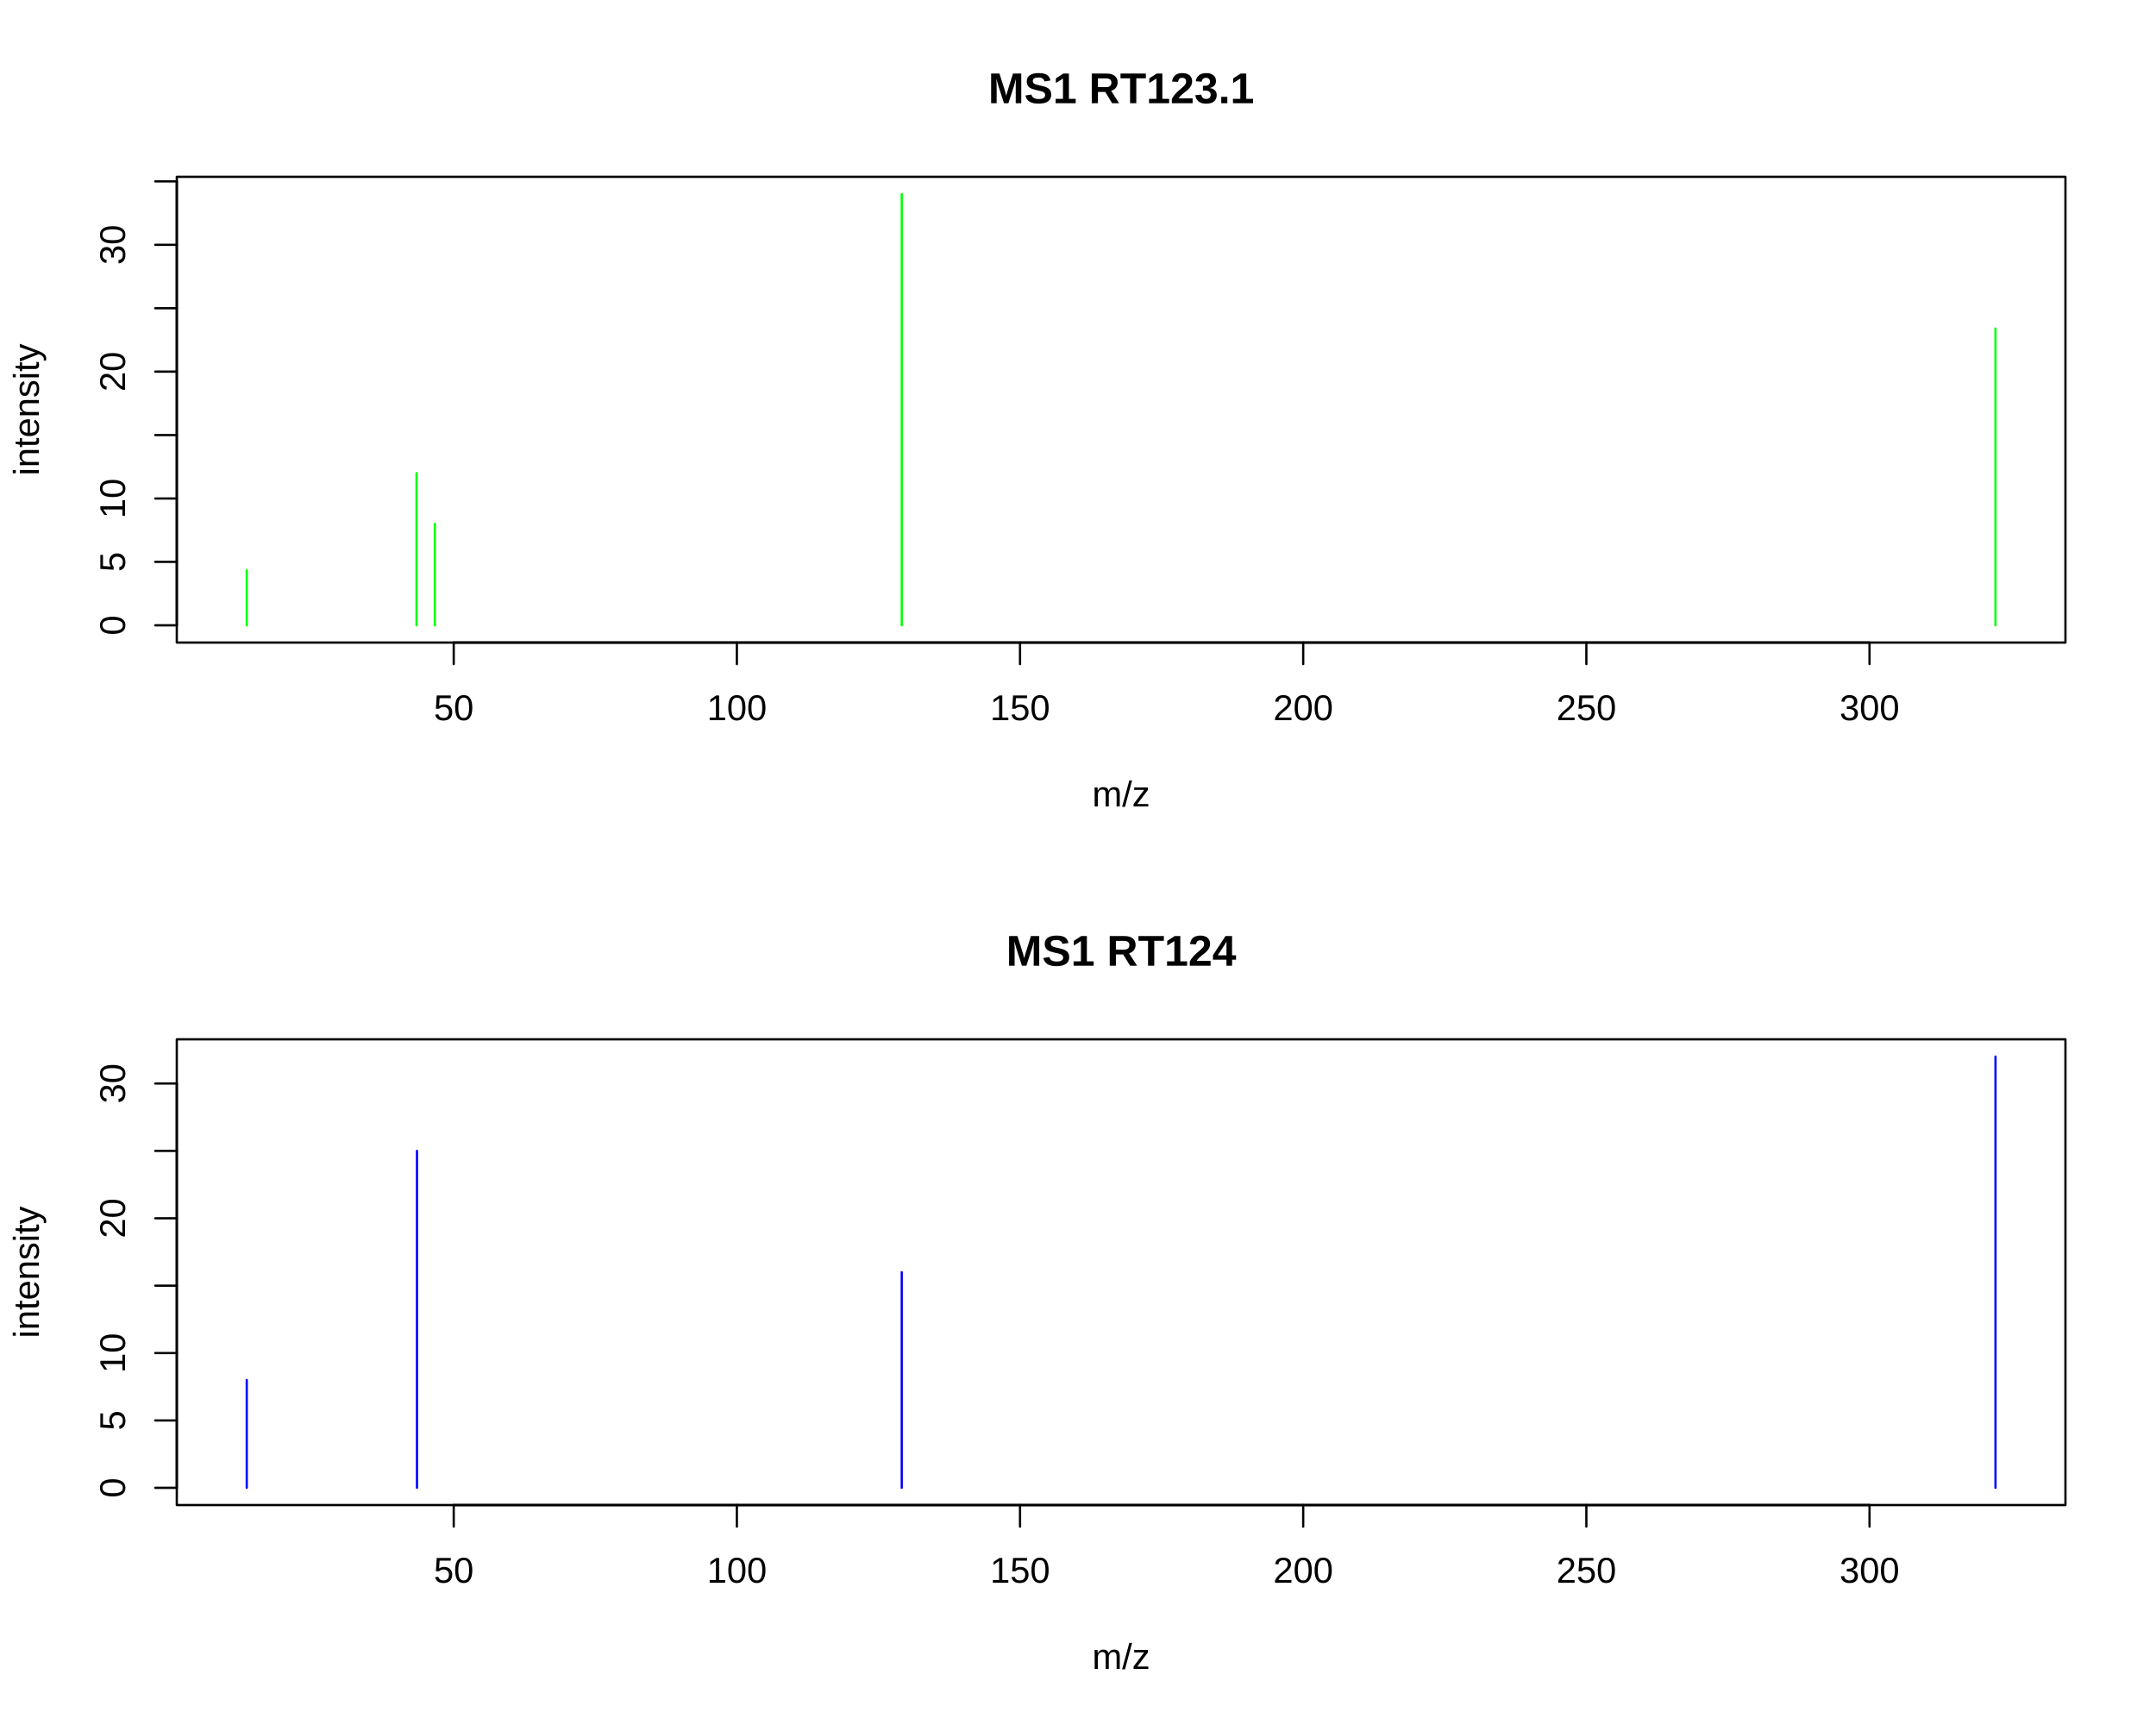
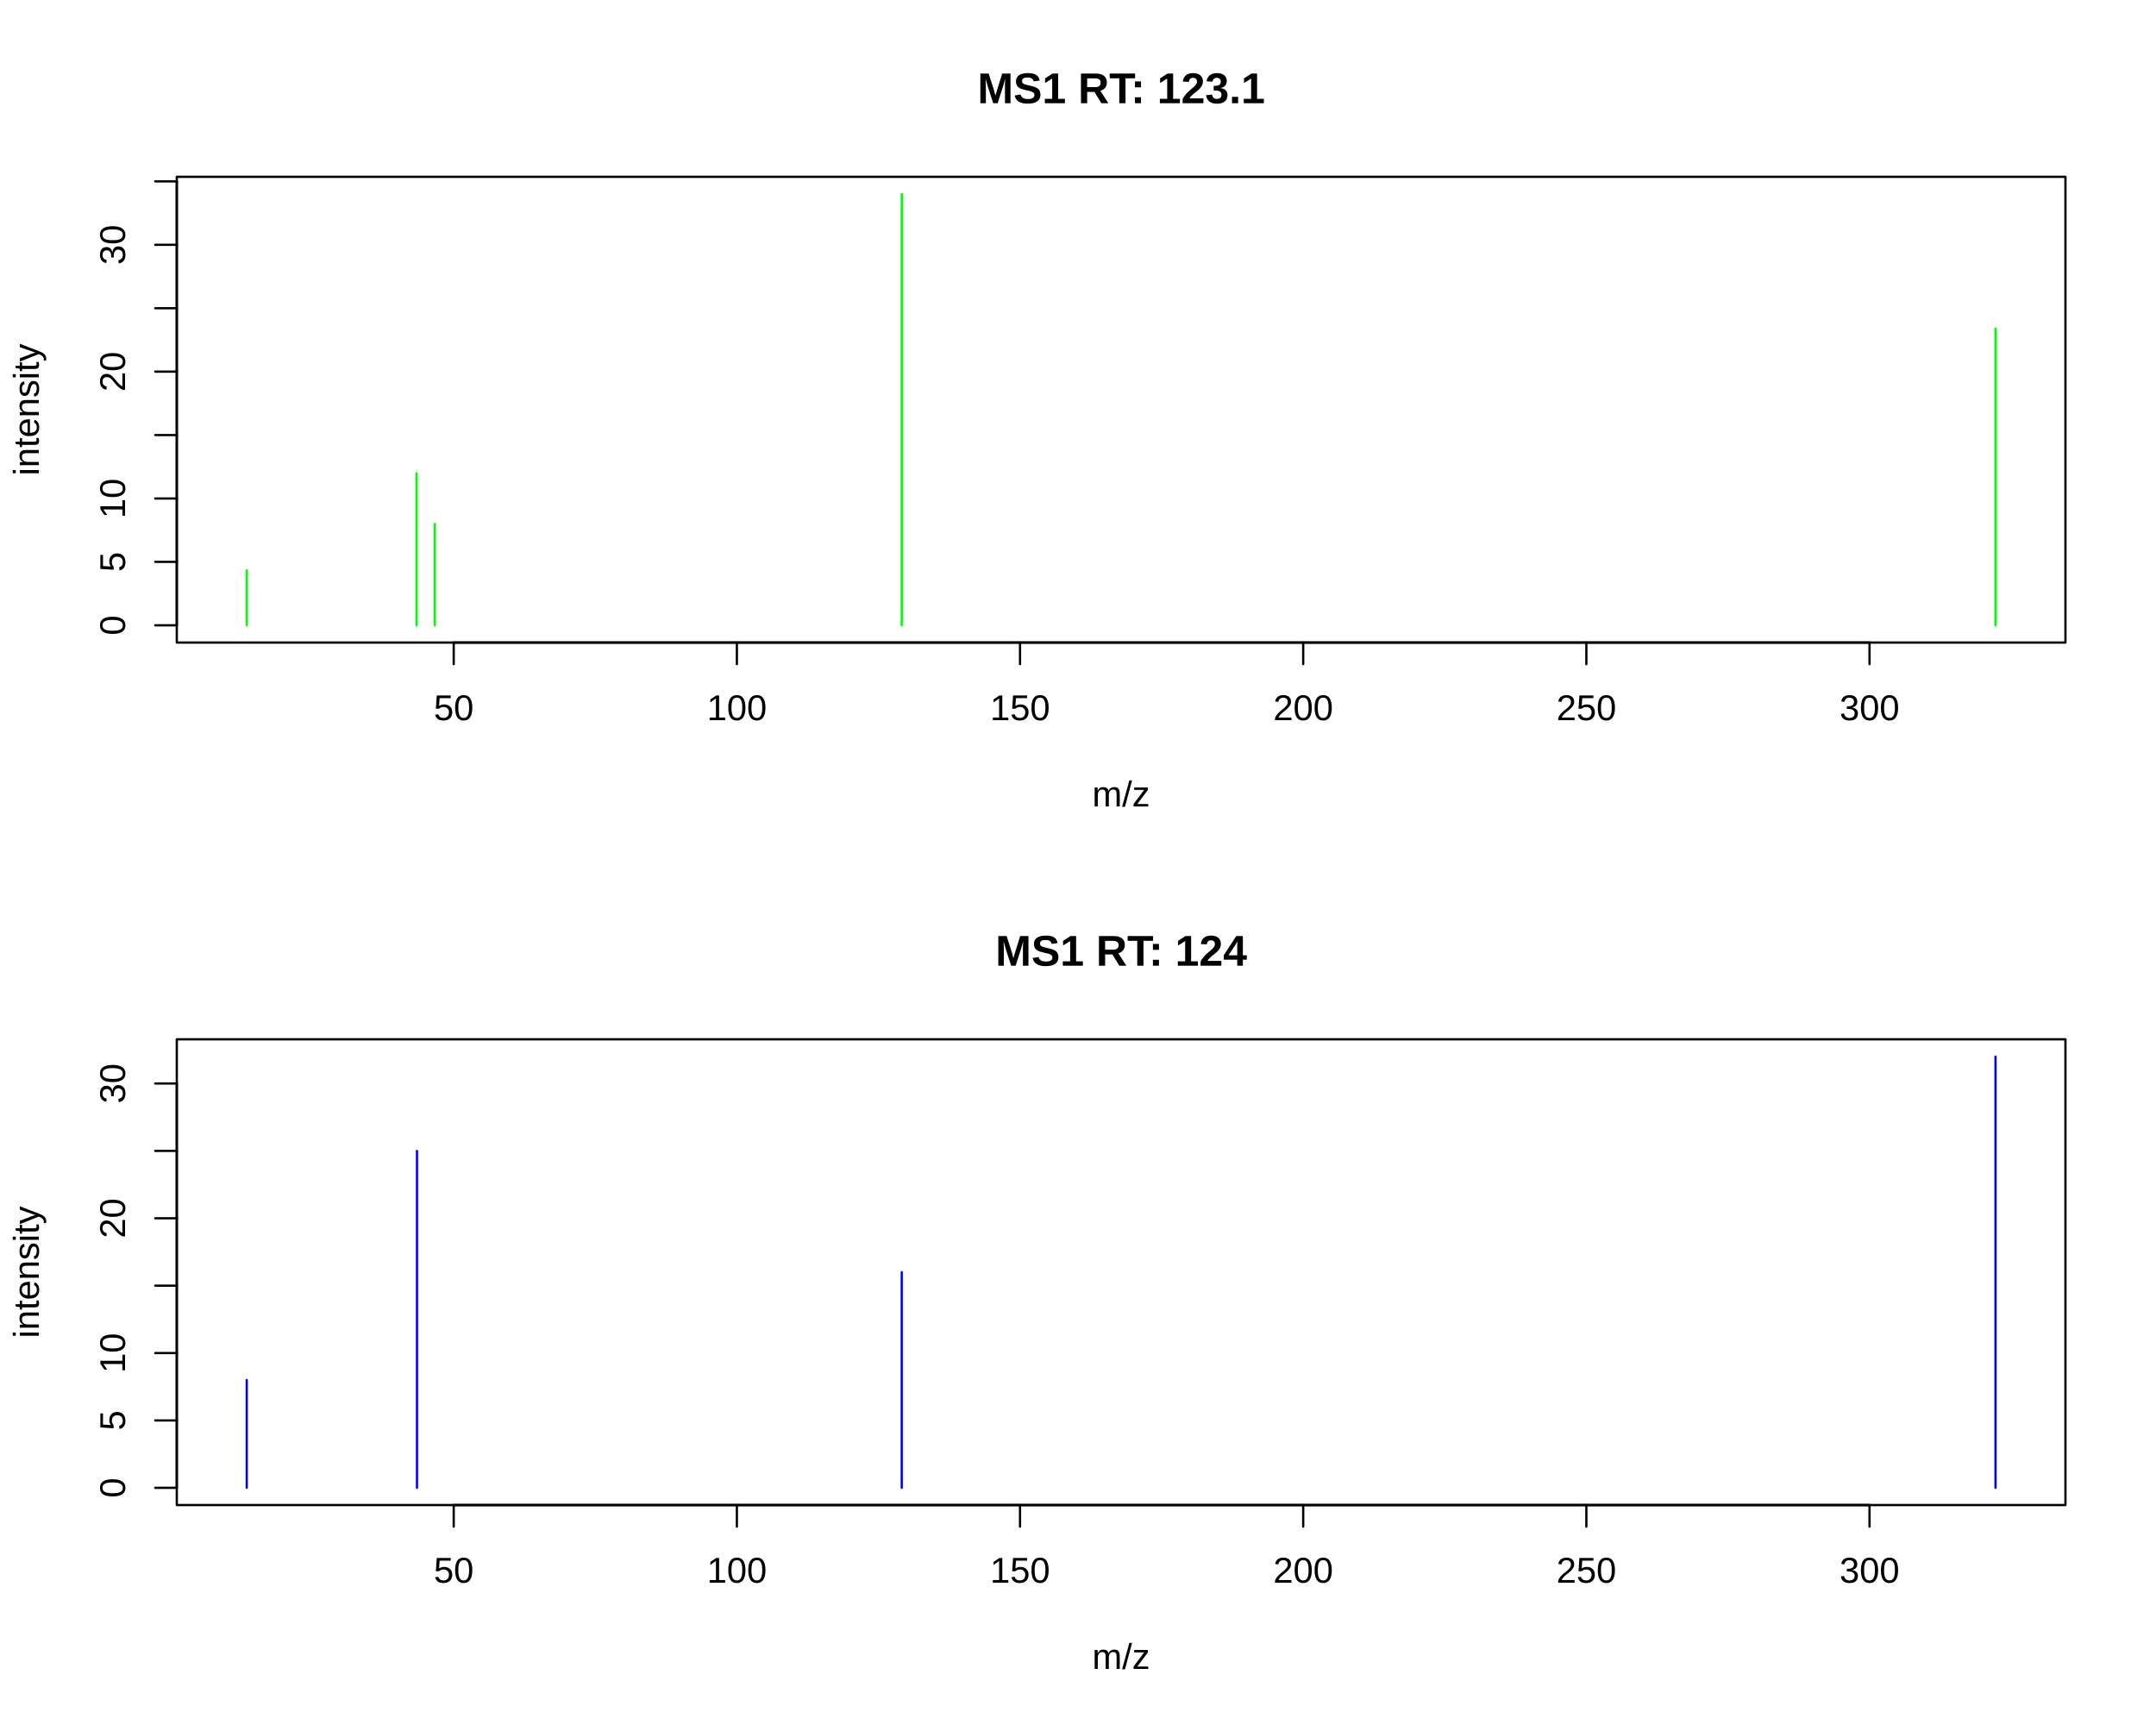
<svg xmlns="http://www.w3.org/2000/svg" viewBox="0 0 720.00 576.00">
  <defs>
    <style type="text/css">
    line, polyline, polygon, path, rect, circle {
      fill: none;
      stroke: #000000;
      stroke-linecap: round;
      stroke-linejoin: round;
      stroke-miterlimit: 10.00;
    }
  </style>
  </defs>
  <rect width="100%" height="100%" style="stroke: none; fill: #FFFFFF;" />
  <line x1="151.52" y1="214.56" x2="624.33" y2="214.56" style="stroke-width: 0.75;" />
  <line x1="151.52" y1="214.56" x2="151.52" y2="221.76" style="stroke-width: 0.75;" />
  <line x1="246.08" y1="214.56" x2="246.08" y2="221.76" style="stroke-width: 0.75;" />
  <line x1="340.64" y1="214.56" x2="340.64" y2="221.76" style="stroke-width: 0.75;" />
  <line x1="435.21" y1="214.56" x2="435.21" y2="221.76" style="stroke-width: 0.75;" />
  <line x1="529.77" y1="214.56" x2="529.77" y2="221.76" style="stroke-width: 0.75;" />
  <line x1="624.33" y1="214.56" x2="624.33" y2="221.76" style="stroke-width: 0.75;" />
  <text x="144.85" y="240.48" style="font-size: 12.00px; font-family: Liberation Sans;" textLength="13.34px" lengthAdjust="spacingAndGlyphs">50</text>
  <text x="236.07" y="240.48" style="font-size: 12.00px; font-family: Liberation Sans;" textLength="20.02px" lengthAdjust="spacingAndGlyphs">100</text>
  <text x="330.64" y="240.48" style="font-size: 12.00px; font-family: Liberation Sans;" textLength="20.02px" lengthAdjust="spacingAndGlyphs">150</text>
  <text x="425.20" y="240.48" style="font-size: 12.00px; font-family: Liberation Sans;" textLength="20.02px" lengthAdjust="spacingAndGlyphs">200</text>
  <text x="519.76" y="240.48" style="font-size: 12.00px; font-family: Liberation Sans;" textLength="20.02px" lengthAdjust="spacingAndGlyphs">250</text>
  <text x="614.32" y="240.48" style="font-size: 12.00px; font-family: Liberation Sans;" textLength="20.02px" lengthAdjust="spacingAndGlyphs">300</text>
  <line x1="59.04" y1="208.80" x2="59.04" y2="60.56" style="stroke-width: 0.75;" />
  <line x1="59.04" y1="208.80" x2="51.84" y2="208.80" style="stroke-width: 0.75;" />
  <line x1="59.04" y1="187.62" x2="51.84" y2="187.62" style="stroke-width: 0.75;" />
  <line x1="59.04" y1="166.45" x2="51.84" y2="166.45" style="stroke-width: 0.75;" />
  <line x1="59.04" y1="145.27" x2="51.84" y2="145.27" style="stroke-width: 0.75;" />
  <line x1="59.04" y1="124.09" x2="51.84" y2="124.09" style="stroke-width: 0.75;" />
  <line x1="59.04" y1="102.92" x2="51.84" y2="102.92" style="stroke-width: 0.75;" />
  <line x1="59.04" y1="81.74" x2="51.84" y2="81.74" style="stroke-width: 0.75;" />
  <line x1="59.04" y1="60.56" x2="51.84" y2="60.56" style="stroke-width: 0.75;" />
  <text transform="translate(41.76,212.14) rotate(-90)" style="font-size: 12.00px; font-family: Liberation Sans;" textLength="6.67px" lengthAdjust="spacingAndGlyphs">0</text>
  <text transform="translate(41.76,190.96) rotate(-90)" style="font-size: 12.00px; font-family: Liberation Sans;" textLength="6.67px" lengthAdjust="spacingAndGlyphs">5</text>
  <text transform="translate(41.76,173.12) rotate(-90)" style="font-size: 12.00px; font-family: Liberation Sans;" textLength="13.34px" lengthAdjust="spacingAndGlyphs">10</text>
  <text transform="translate(41.76,130.77) rotate(-90)" style="font-size: 12.00px; font-family: Liberation Sans;" textLength="13.34px" lengthAdjust="spacingAndGlyphs">20</text>
  <text transform="translate(41.76,88.41) rotate(-90)" style="font-size: 12.00px; font-family: Liberation Sans;" textLength="13.34px" lengthAdjust="spacingAndGlyphs">30</text>
  <polyline points="59.04,214.56 689.76,214.56 689.76,59.04 59.04,59.04 59.04,214.56 " style="stroke-width: 0.75;" />
  <defs>
    <clipPath id="cpMC4wMHw3MjAuMDB8Mjg4LjAwfDAuMDA=">
      <rect x="0.00" y="0.00" width="720.00" height="288.00" />
    </clipPath>
  </defs>
  <g clip-path="url(#cpMC4wMHw3MjAuMDB8Mjg4LjAwfDAuMDA=)">
-     <text x="330.02" y="34.47" style="font-size: 14.40px; font-weight: bold; font-family: Liberation Sans;" textLength="88.77px" lengthAdjust="spacingAndGlyphs">MS1 RT123.1</text>
+     <text x="326.42" y="34.47" style="font-size: 14.40px; font-weight: bold; font-family: Liberation Sans;" textLength="95.97px" lengthAdjust="spacingAndGlyphs">MS1 RT: 123.1</text>
  </g>
  <g clip-path="url(#cpMC4wMHw3MjAuMDB8Mjg4LjAwfDAuMDA=)">
    <text x="364.74" y="269.28" style="font-size: 12.00px; font-family: Liberation Sans;" textLength="19.33px" lengthAdjust="spacingAndGlyphs">m/z</text>
  </g>
  <g clip-path="url(#cpMC4wMHw3MjAuMDB8Mjg4LjAwfDAuMDA=)">
    <text transform="translate(12.96,158.81) rotate(-90)" style="font-size: 12.00px; font-family: Liberation Sans;" textLength="44.02px" lengthAdjust="spacingAndGlyphs">intensity</text>
  </g>
  <defs>
    <clipPath id="cpNTkuMDR8Njg5Ljc2fDIxNC41Nnw1OS4wNA==">
      <rect x="59.04" y="59.04" width="630.72" height="155.52" />
    </clipPath>
  </defs>
  <line x1="82.40" y1="208.80" x2="82.40" y2="190.41" style="stroke-width: 0.75; stroke: #00FF00;" clip-path="url(#cpNTkuMDR8Njg5Ljc2fDIxNC41Nnw1OS4wNA==)" />
  <line x1="139.10" y1="208.80" x2="139.10" y2="157.98" style="stroke-width: 0.75; stroke: #00FF00;" clip-path="url(#cpNTkuMDR8Njg5Ljc2fDIxNC41Nnw1OS4wNA==)" />
  <line x1="145.21" y1="208.80" x2="145.21" y2="174.92" style="stroke-width: 0.75; stroke: #00FF00;" clip-path="url(#cpNTkuMDR8Njg5Ljc2fDIxNC41Nnw1OS4wNA==)" />
  <line x1="301.14" y1="208.80" x2="301.14" y2="64.80" style="stroke-width: 0.75; stroke: #00FF00;" clip-path="url(#cpNTkuMDR8Njg5Ljc2fDIxNC41Nnw1OS4wNA==)" />
  <line x1="666.40" y1="208.80" x2="666.40" y2="109.69" style="stroke-width: 0.75; stroke: #00FF00;" clip-path="url(#cpNTkuMDR8Njg5Ljc2fDIxNC41Nnw1OS4wNA==)" />
  <defs>
    <clipPath id="cpNTkuMDR8Njg5Ljc2fDUwMi41NnwzNDcuMDQ=">
      <rect x="59.04" y="347.04" width="630.72" height="155.52" />
    </clipPath>
  </defs>
  <defs>
    <clipPath id="cpMC4wMHw3MjAuMDB8NTc2LjAwfDAuMDA=">
      <rect x="0.00" y="0.00" width="720.00" height="576.00" />
    </clipPath>
  </defs>
  <line x1="151.52" y1="502.56" x2="624.33" y2="502.56" style="stroke-width: 0.75;" clip-path="url(#cpMC4wMHw3MjAuMDB8NTc2LjAwfDAuMDA=)" />
  <line x1="151.52" y1="502.56" x2="151.52" y2="509.76" style="stroke-width: 0.75;" clip-path="url(#cpMC4wMHw3MjAuMDB8NTc2LjAwfDAuMDA=)" />
  <line x1="246.08" y1="502.56" x2="246.08" y2="509.76" style="stroke-width: 0.75;" clip-path="url(#cpMC4wMHw3MjAuMDB8NTc2LjAwfDAuMDA=)" />
  <line x1="340.64" y1="502.56" x2="340.64" y2="509.76" style="stroke-width: 0.75;" clip-path="url(#cpMC4wMHw3MjAuMDB8NTc2LjAwfDAuMDA=)" />
  <line x1="435.21" y1="502.56" x2="435.21" y2="509.76" style="stroke-width: 0.75;" clip-path="url(#cpMC4wMHw3MjAuMDB8NTc2LjAwfDAuMDA=)" />
  <line x1="529.77" y1="502.56" x2="529.77" y2="509.76" style="stroke-width: 0.75;" clip-path="url(#cpMC4wMHw3MjAuMDB8NTc2LjAwfDAuMDA=)" />
  <line x1="624.33" y1="502.56" x2="624.33" y2="509.76" style="stroke-width: 0.75;" clip-path="url(#cpMC4wMHw3MjAuMDB8NTc2LjAwfDAuMDA=)" />
  <g clip-path="url(#cpMC4wMHw3MjAuMDB8NTc2LjAwfDAuMDA=)">
    <text x="144.85" y="528.48" style="font-size: 12.00px; font-family: Liberation Sans;" textLength="13.34px" lengthAdjust="spacingAndGlyphs">50</text>
  </g>
  <g clip-path="url(#cpMC4wMHw3MjAuMDB8NTc2LjAwfDAuMDA=)">
    <text x="236.07" y="528.48" style="font-size: 12.00px; font-family: Liberation Sans;" textLength="20.02px" lengthAdjust="spacingAndGlyphs">100</text>
  </g>
  <g clip-path="url(#cpMC4wMHw3MjAuMDB8NTc2LjAwfDAuMDA=)">
    <text x="330.64" y="528.48" style="font-size: 12.00px; font-family: Liberation Sans;" textLength="20.02px" lengthAdjust="spacingAndGlyphs">150</text>
  </g>
  <g clip-path="url(#cpMC4wMHw3MjAuMDB8NTc2LjAwfDAuMDA=)">
    <text x="425.20" y="528.48" style="font-size: 12.00px; font-family: Liberation Sans;" textLength="20.02px" lengthAdjust="spacingAndGlyphs">200</text>
  </g>
  <g clip-path="url(#cpMC4wMHw3MjAuMDB8NTc2LjAwfDAuMDA=)">
    <text x="519.76" y="528.48" style="font-size: 12.00px; font-family: Liberation Sans;" textLength="20.02px" lengthAdjust="spacingAndGlyphs">250</text>
  </g>
  <g clip-path="url(#cpMC4wMHw3MjAuMDB8NTc2LjAwfDAuMDA=)">
    <text x="614.32" y="528.48" style="font-size: 12.00px; font-family: Liberation Sans;" textLength="20.02px" lengthAdjust="spacingAndGlyphs">300</text>
  </g>
  <line x1="59.04" y1="496.80" x2="59.04" y2="361.80" style="stroke-width: 0.75;" clip-path="url(#cpMC4wMHw3MjAuMDB8NTc2LjAwfDAuMDA=)" />
  <line x1="59.04" y1="496.80" x2="51.84" y2="496.80" style="stroke-width: 0.75;" clip-path="url(#cpMC4wMHw3MjAuMDB8NTc2LjAwfDAuMDA=)" />
  <line x1="59.04" y1="474.30" x2="51.84" y2="474.30" style="stroke-width: 0.75;" clip-path="url(#cpMC4wMHw3MjAuMDB8NTc2LjAwfDAuMDA=)" />
  <line x1="59.04" y1="451.80" x2="51.84" y2="451.80" style="stroke-width: 0.75;" clip-path="url(#cpMC4wMHw3MjAuMDB8NTc2LjAwfDAuMDA=)" />
  <line x1="59.04" y1="429.30" x2="51.84" y2="429.30" style="stroke-width: 0.75;" clip-path="url(#cpMC4wMHw3MjAuMDB8NTc2LjAwfDAuMDA=)" />
  <line x1="59.04" y1="406.80" x2="51.84" y2="406.80" style="stroke-width: 0.75;" clip-path="url(#cpMC4wMHw3MjAuMDB8NTc2LjAwfDAuMDA=)" />
  <line x1="59.04" y1="384.30" x2="51.84" y2="384.30" style="stroke-width: 0.75;" clip-path="url(#cpMC4wMHw3MjAuMDB8NTc2LjAwfDAuMDA=)" />
  <line x1="59.04" y1="361.80" x2="51.84" y2="361.80" style="stroke-width: 0.75;" clip-path="url(#cpMC4wMHw3MjAuMDB8NTc2LjAwfDAuMDA=)" />
  <g clip-path="url(#cpMC4wMHw3MjAuMDB8NTc2LjAwfDAuMDA=)">
    <text transform="translate(41.76,500.14) rotate(-90)" style="font-size: 12.00px; font-family: Liberation Sans;" textLength="6.67px" lengthAdjust="spacingAndGlyphs">0</text>
  </g>
  <g clip-path="url(#cpMC4wMHw3MjAuMDB8NTc2LjAwfDAuMDA=)">
    <text transform="translate(41.76,477.64) rotate(-90)" style="font-size: 12.00px; font-family: Liberation Sans;" textLength="6.67px" lengthAdjust="spacingAndGlyphs">5</text>
  </g>
  <g clip-path="url(#cpMC4wMHw3MjAuMDB8NTc2LjAwfDAuMDA=)">
    <text transform="translate(41.76,458.47) rotate(-90)" style="font-size: 12.00px; font-family: Liberation Sans;" textLength="13.34px" lengthAdjust="spacingAndGlyphs">10</text>
  </g>
  <g clip-path="url(#cpMC4wMHw3MjAuMDB8NTc2LjAwfDAuMDA=)">
    <text transform="translate(41.76,413.47) rotate(-90)" style="font-size: 12.00px; font-family: Liberation Sans;" textLength="13.34px" lengthAdjust="spacingAndGlyphs">20</text>
  </g>
  <g clip-path="url(#cpMC4wMHw3MjAuMDB8NTc2LjAwfDAuMDA=)">
    <text transform="translate(41.76,368.47) rotate(-90)" style="font-size: 12.00px; font-family: Liberation Sans;" textLength="13.34px" lengthAdjust="spacingAndGlyphs">30</text>
  </g>
  <polyline points="59.04,502.56 689.76,502.56 689.76,347.04 59.04,347.04 59.04,502.56 " style="stroke-width: 0.75;" clip-path="url(#cpMC4wMHw3MjAuMDB8NTc2LjAwfDAuMDA=)" />
  <defs>
    <clipPath id="cpMC4wMHw3MjAuMDB8NTc2LjAwfDI4OC4wMA==">
      <rect x="0.00" y="288.00" width="720.00" height="288.00" />
    </clipPath>
  </defs>
  <g clip-path="url(#cpMC4wMHw3MjAuMDB8NTc2LjAwfDI4OC4wMA==)">
-     <text x="336.02" y="322.47" style="font-size: 14.40px; font-weight: bold; font-family: Liberation Sans;" textLength="76.77px" lengthAdjust="spacingAndGlyphs">MS1 RT124</text>
+     <text x="332.42" y="322.47" style="font-size: 14.40px; font-weight: bold; font-family: Liberation Sans;" textLength="83.97px" lengthAdjust="spacingAndGlyphs">MS1 RT: 124</text>
  </g>
  <g clip-path="url(#cpMC4wMHw3MjAuMDB8NTc2LjAwfDI4OC4wMA==)">
    <text x="364.74" y="557.28" style="font-size: 12.00px; font-family: Liberation Sans;" textLength="19.33px" lengthAdjust="spacingAndGlyphs">m/z</text>
  </g>
  <g clip-path="url(#cpMC4wMHw3MjAuMDB8NTc2LjAwfDI4OC4wMA==)">
    <text transform="translate(12.96,446.81) rotate(-90)" style="font-size: 12.00px; font-family: Liberation Sans;" textLength="44.02px" lengthAdjust="spacingAndGlyphs">intensity</text>
  </g>
  <defs>
    <clipPath id="cpNTkuMDR8Njg5Ljc2fDUwMi41NnwzNDcuMDQ=">
      <rect x="59.04" y="347.04" width="630.72" height="155.52" />
    </clipPath>
  </defs>
  <line x1="82.40" y1="496.80" x2="82.40" y2="460.80" style="stroke-width: 0.75; stroke: #0000FF;" clip-path="url(#cpNTkuMDR8Njg5Ljc2fDUwMi41NnwzNDcuMDQ=)" />
  <line x1="139.25" y1="496.80" x2="139.25" y2="384.30" style="stroke-width: 0.75; stroke: #0000FF;" clip-path="url(#cpNTkuMDR8Njg5Ljc2fDUwMi41NnwzNDcuMDQ=)" />
  <line x1="301.14" y1="496.80" x2="301.14" y2="424.80" style="stroke-width: 0.75; stroke: #0000FF;" clip-path="url(#cpNTkuMDR8Njg5Ljc2fDUwMi41NnwzNDcuMDQ=)" />
  <line x1="666.40" y1="496.80" x2="666.40" y2="352.80" style="stroke-width: 0.75; stroke: #0000FF;" clip-path="url(#cpNTkuMDR8Njg5Ljc2fDUwMi41NnwzNDcuMDQ=)" />
</svg>
